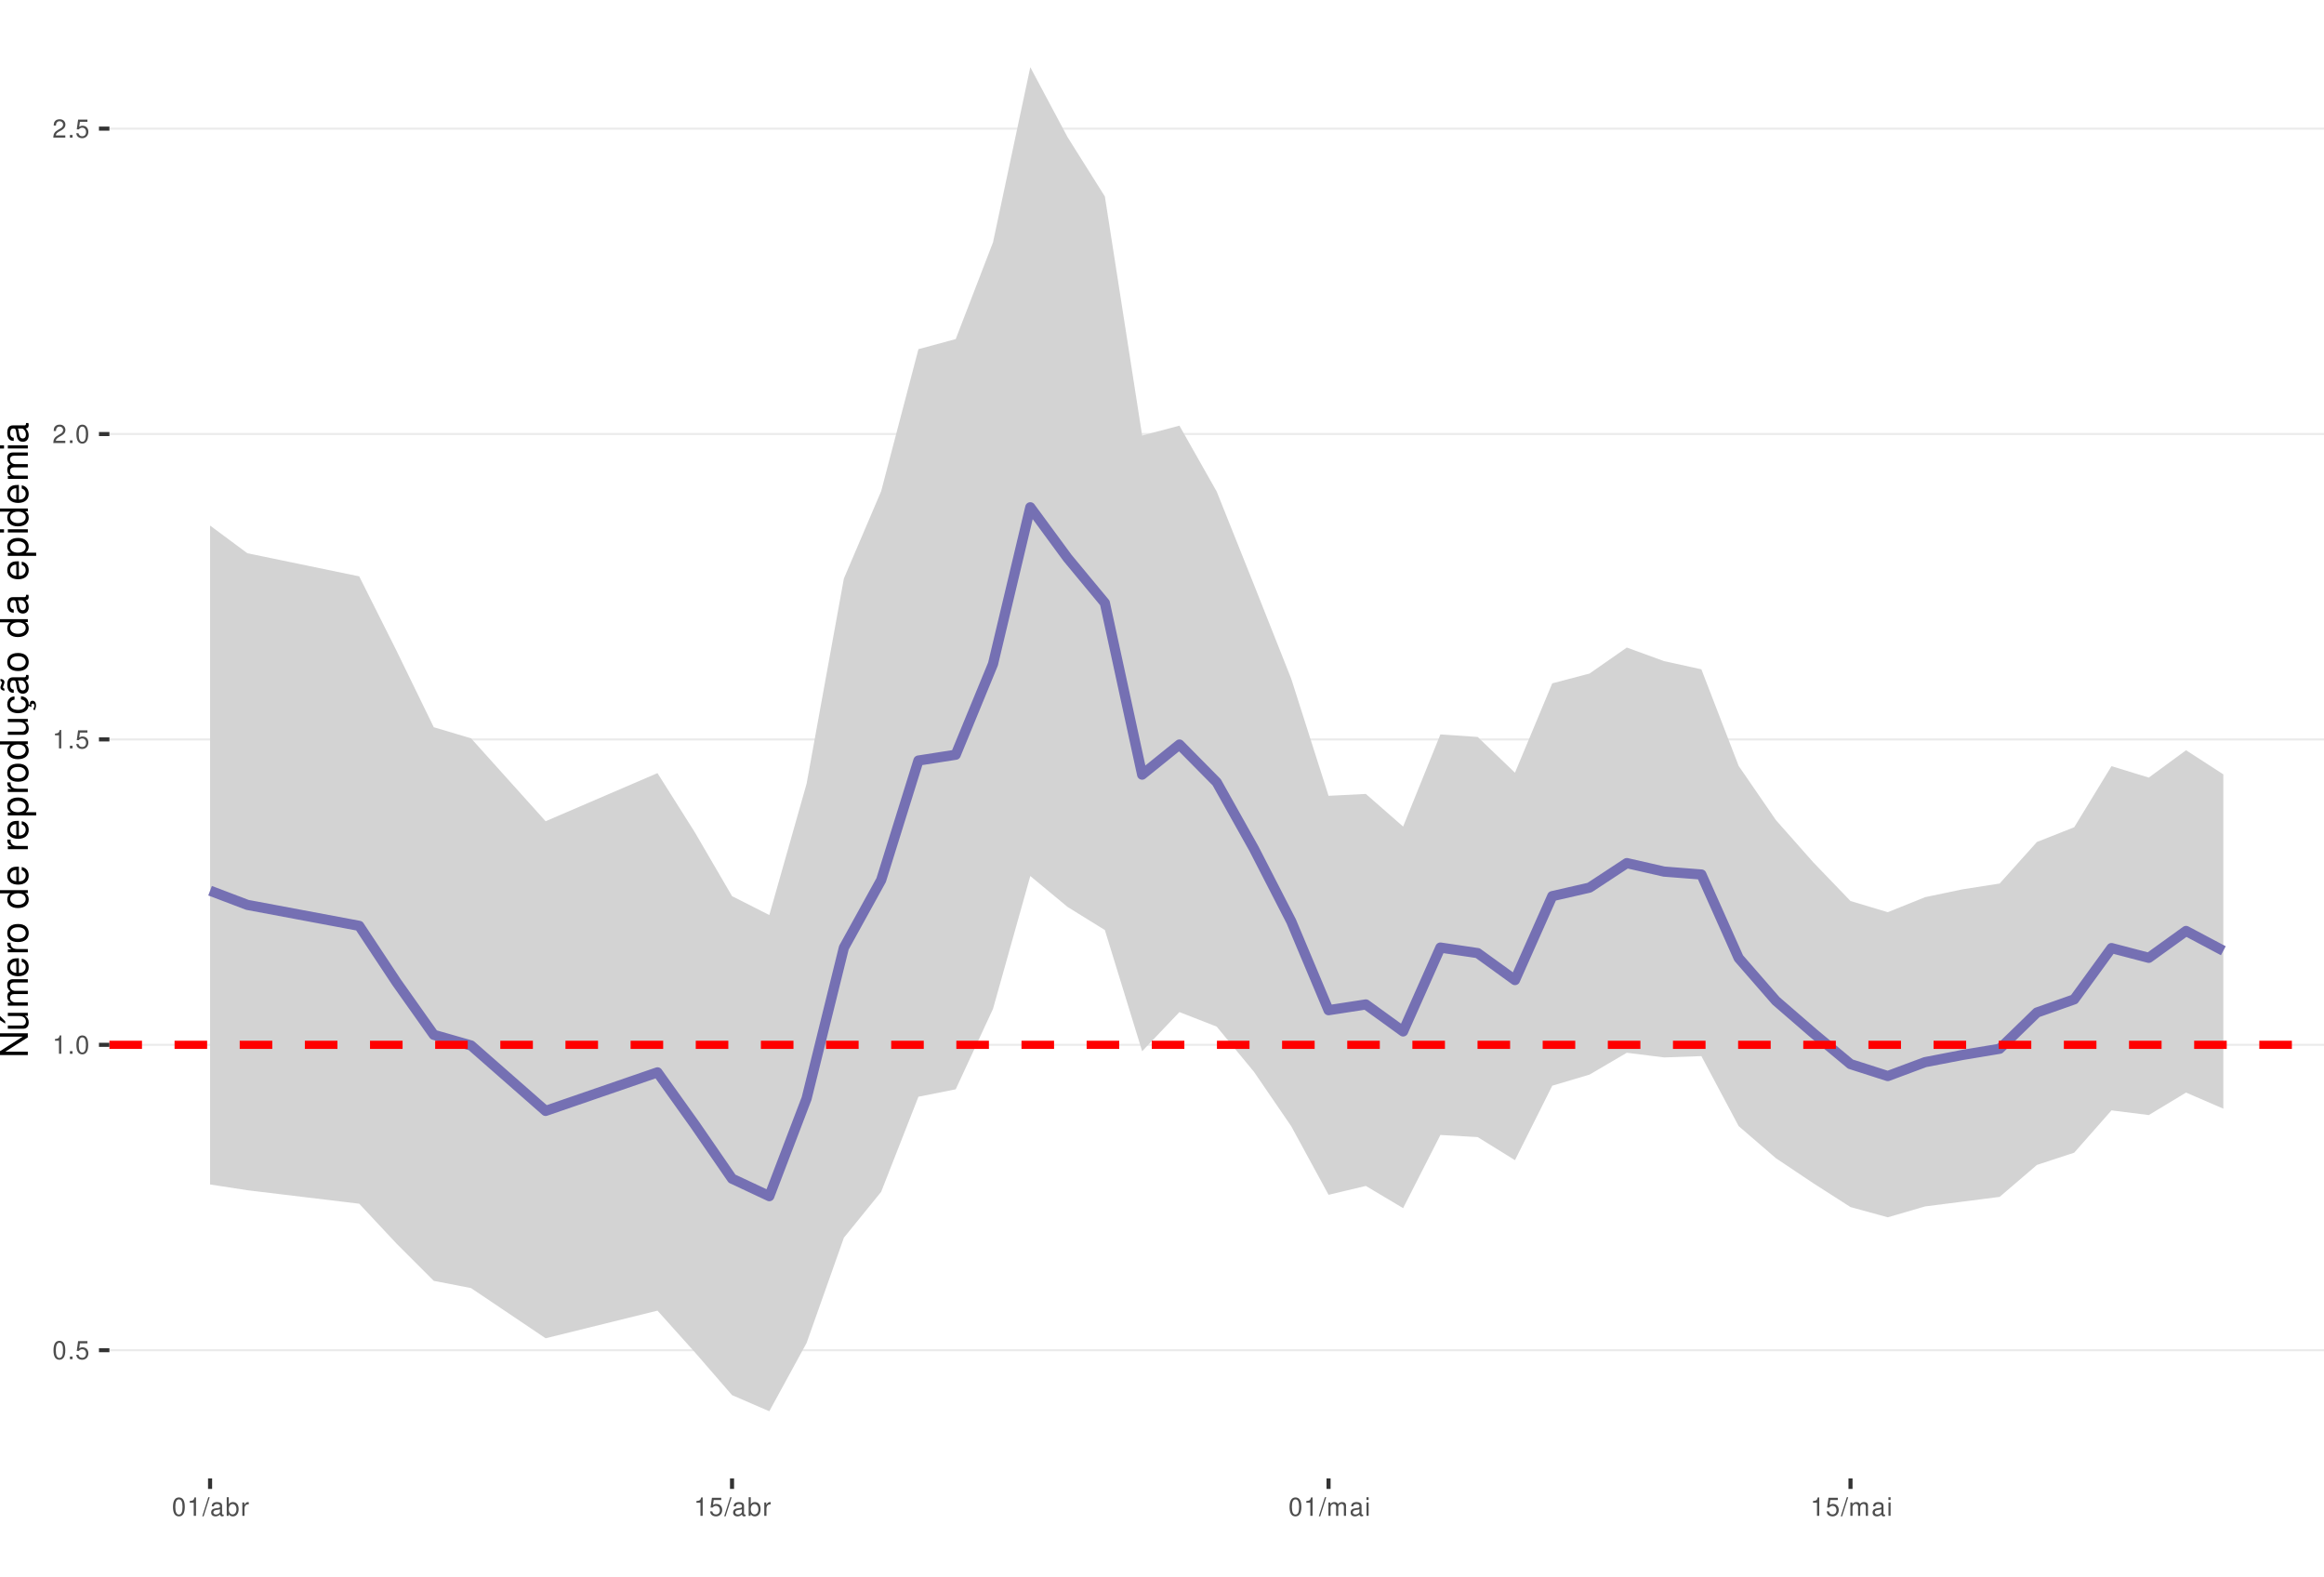
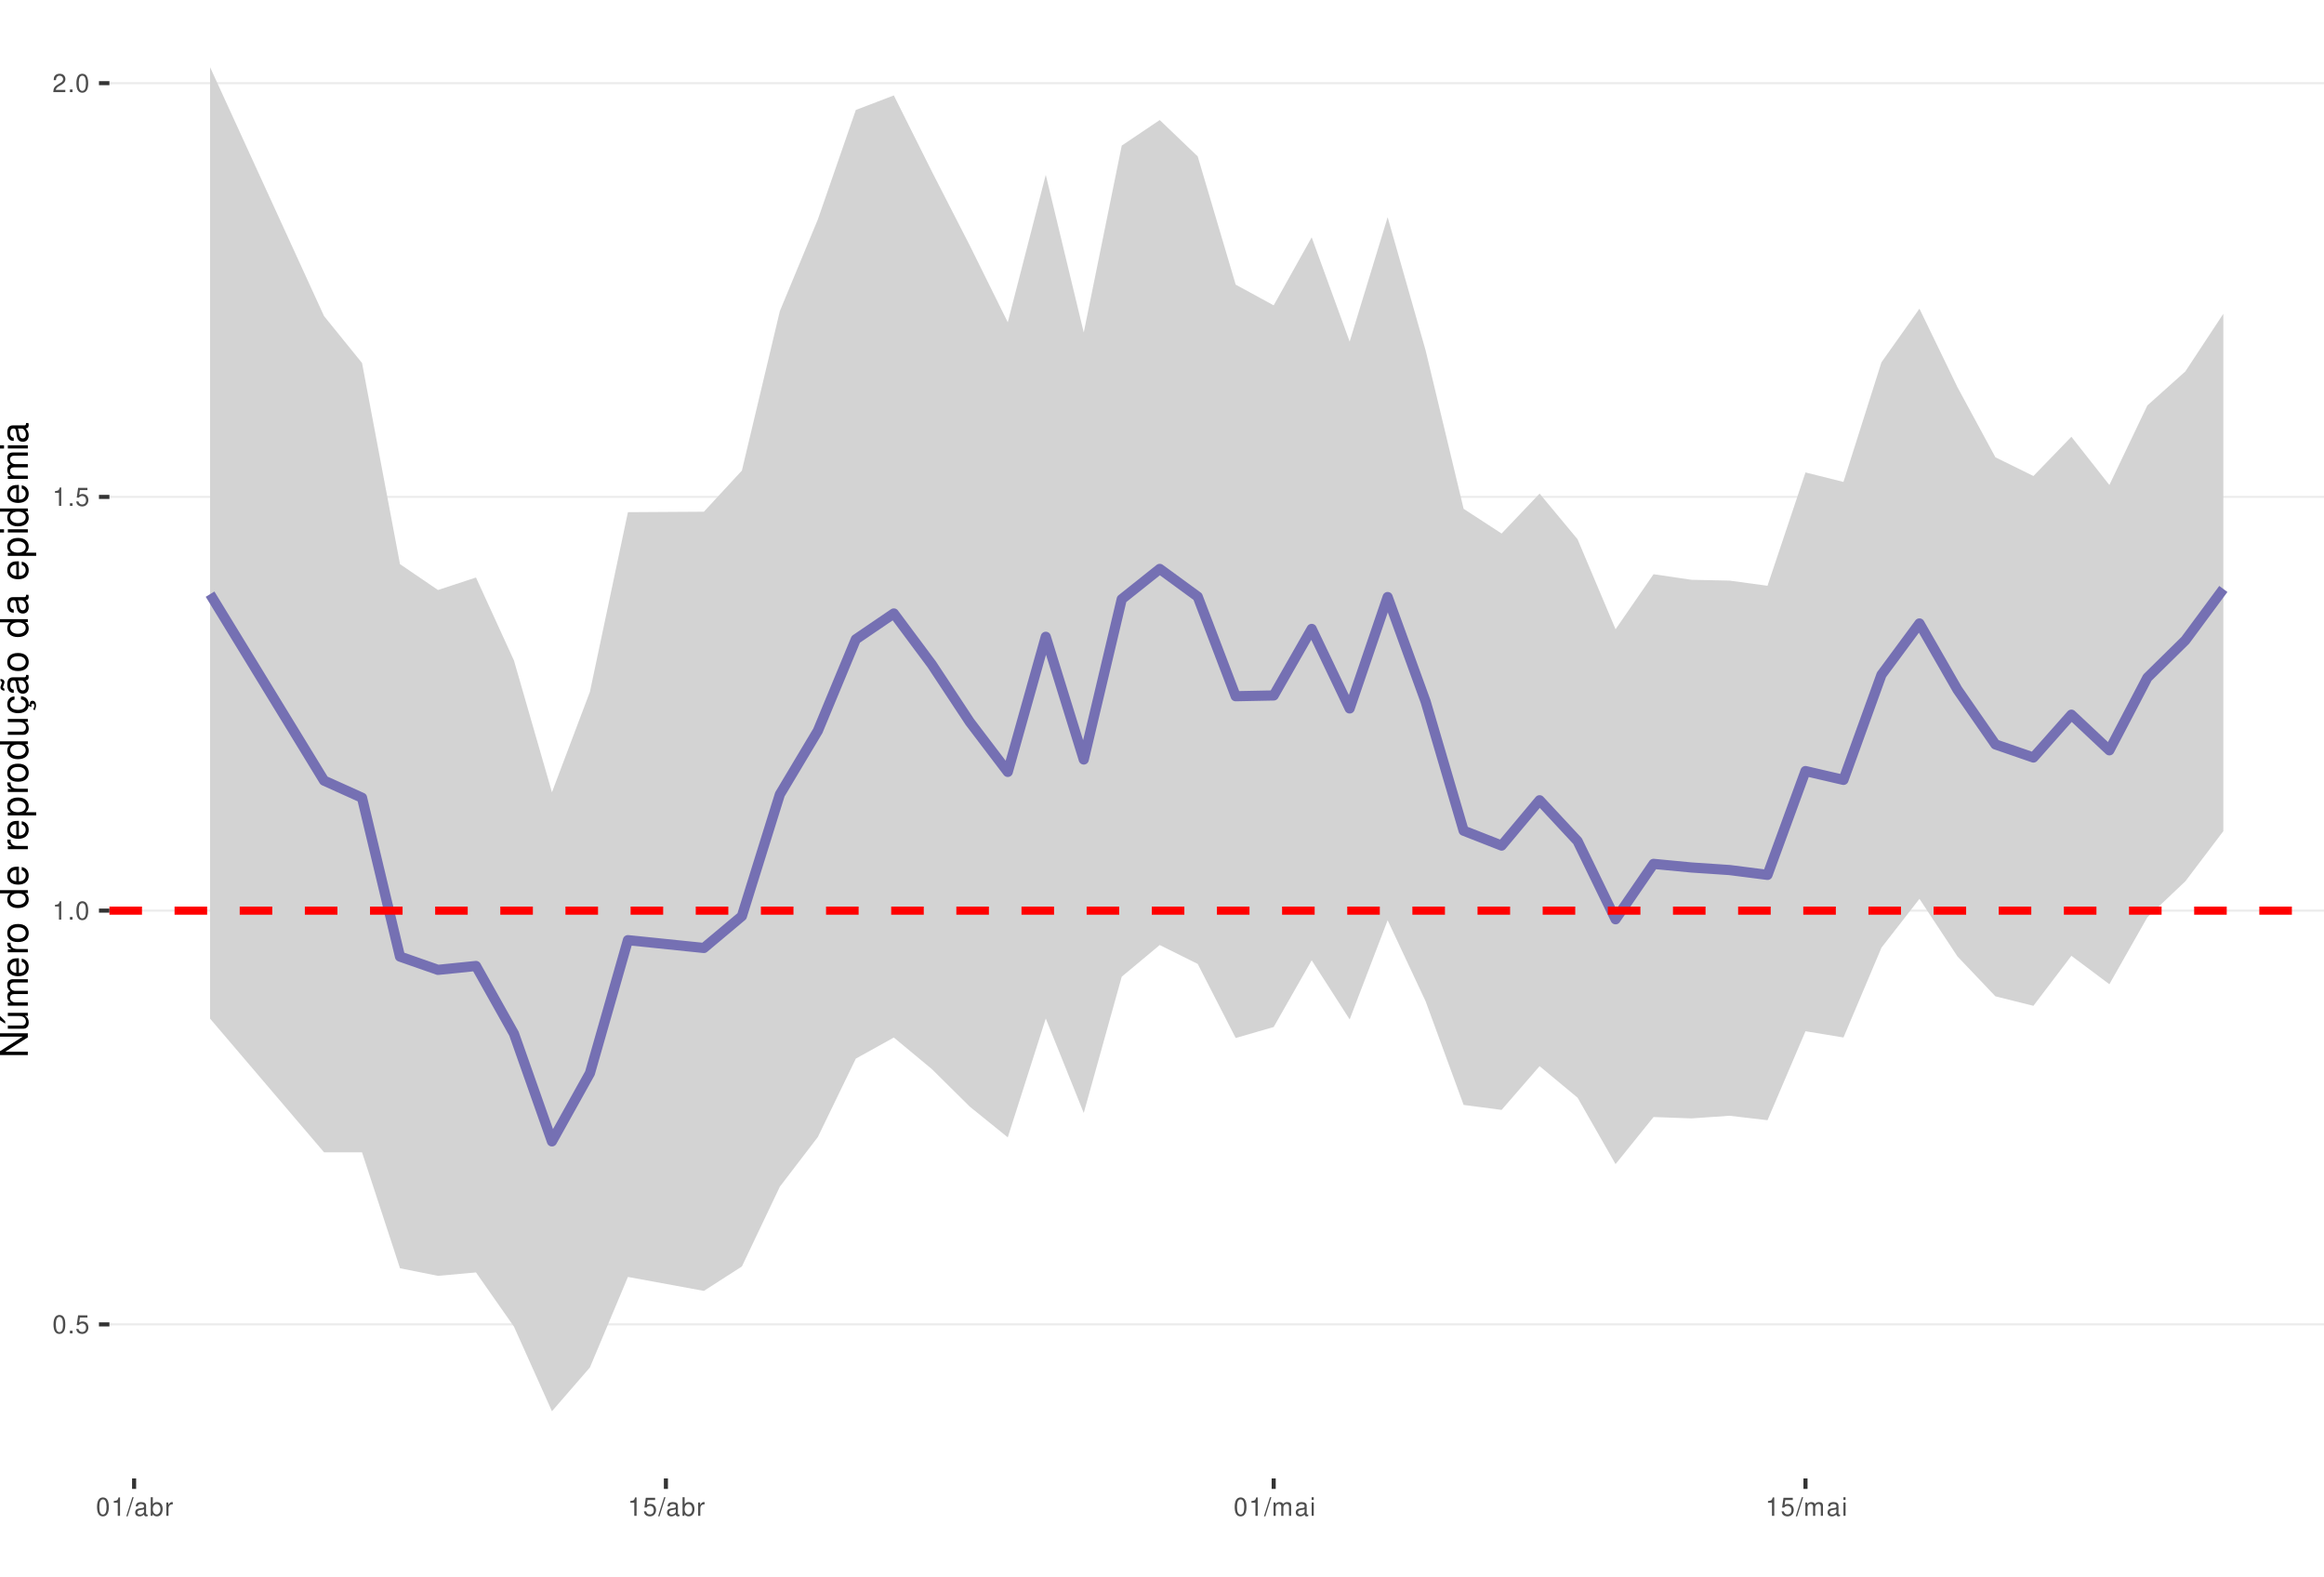
<svg xmlns="http://www.w3.org/2000/svg" xmlns:xlink="http://www.w3.org/1999/xlink" width="609pt" height="413pt" viewBox="0 0 609 413" version="1.1">
  <defs>
    <g>
      <symbol overflow="visible" id="glyph0-0">
        <path style="stroke:none;" d="" />
      </symbol>
      <symbol overflow="visible" id="glyph0-1">
        <path style="stroke:none;" d="M 1.828 -4.812 C 1.391 -4.812 0.984 -4.609 0.75 -4.281 C 0.438 -3.859 0.281 -3.219 0.281 -2.328 C 0.281 -0.703 0.812 0.156 1.828 0.156 C 2.828 0.156 3.375 -0.703 3.375 -2.297 C 3.375 -3.219 3.234 -3.844 2.922 -4.281 C 2.672 -4.625 2.281 -4.812 1.828 -4.812 Z M 1.828 -4.297 C 2.469 -4.297 2.781 -3.641 2.781 -2.344 C 2.781 -0.969 2.469 -0.328 1.812 -0.328 C 1.203 -0.328 0.891 -1 0.891 -2.328 C 0.891 -3.641 1.203 -4.297 1.828 -4.297 Z M 1.828 -4.297 " />
      </symbol>
      <symbol overflow="visible" id="glyph0-2">
        <path style="stroke:none;" d="M 1.266 -0.688 L 0.578 -0.688 L 0.578 0 L 1.266 0 Z M 1.266 -0.688 " />
      </symbol>
      <symbol overflow="visible" id="glyph0-3">
        <path style="stroke:none;" d="M 3.172 -4.719 L 0.734 -4.719 L 0.375 -2.156 L 0.922 -2.156 C 1.188 -2.469 1.422 -2.594 1.797 -2.594 C 2.422 -2.594 2.812 -2.156 2.812 -1.453 C 2.812 -0.781 2.422 -0.359 1.781 -0.359 C 1.266 -0.359 0.953 -0.625 0.812 -1.156 L 0.234 -1.156 C 0.312 -0.766 0.375 -0.578 0.516 -0.406 C 0.781 -0.047 1.266 0.156 1.797 0.156 C 2.75 0.156 3.422 -0.547 3.422 -1.531 C 3.422 -2.469 2.797 -3.109 1.891 -3.109 C 1.562 -3.109 1.297 -3.016 1.016 -2.828 L 1.203 -4.141 L 3.172 -4.141 Z M 3.172 -4.719 " />
      </symbol>
      <symbol overflow="visible" id="glyph0-4">
        <path style="stroke:none;" d="M 1.719 -3.422 L 1.719 0 L 2.312 0 L 2.312 -4.812 L 1.922 -4.812 C 1.719 -4.078 1.578 -3.969 0.672 -3.859 L 0.672 -3.422 Z M 1.719 -3.422 " />
      </symbol>
      <symbol overflow="visible" id="glyph0-5">
        <path style="stroke:none;" d="M 3.375 -0.578 L 0.891 -0.578 C 0.938 -0.984 1.156 -1.234 1.734 -1.578 L 2.406 -1.953 C 3.062 -2.328 3.406 -2.812 3.406 -3.406 C 3.406 -3.812 3.234 -4.188 2.969 -4.438 C 2.688 -4.688 2.344 -4.812 1.891 -4.812 C 1.297 -4.812 0.844 -4.594 0.578 -4.188 C 0.422 -3.938 0.344 -3.641 0.328 -3.141 L 0.922 -3.141 C 0.938 -3.469 0.984 -3.672 1.062 -3.828 C 1.219 -4.125 1.516 -4.297 1.875 -4.297 C 2.406 -4.297 2.797 -3.906 2.797 -3.391 C 2.797 -3.016 2.578 -2.672 2.156 -2.438 L 1.547 -2.078 C 0.562 -1.516 0.281 -1.062 0.219 0 L 3.375 0 Z M 3.375 -0.578 " />
      </symbol>
      <symbol overflow="visible" id="glyph0-6">
        <path style="stroke:none;" d="M 1.531 -4.859 L -0.047 0.141 L 0.312 0.141 L 1.891 -4.859 Z M 1.531 -4.859 " />
      </symbol>
      <symbol overflow="visible" id="glyph0-7">
        <path style="stroke:none;" d="M 3.562 -0.328 C 3.5 -0.312 3.469 -0.312 3.438 -0.312 C 3.25 -0.312 3.141 -0.406 3.141 -0.578 L 3.141 -2.641 C 3.141 -3.25 2.688 -3.594 1.828 -3.594 C 1.312 -3.594 0.906 -3.438 0.672 -3.188 C 0.516 -3 0.453 -2.797 0.438 -2.453 L 0.984 -2.453 C 1.031 -2.875 1.297 -3.078 1.812 -3.078 C 2.312 -3.078 2.594 -2.891 2.594 -2.562 L 2.594 -2.406 C 2.578 -2.172 2.469 -2.078 2.016 -2.031 C 1.219 -1.922 1.109 -1.891 0.891 -1.812 C 0.484 -1.641 0.281 -1.328 0.281 -0.875 C 0.281 -0.25 0.719 0.156 1.422 0.156 C 1.859 0.156 2.219 0 2.609 -0.359 C 2.656 0 2.828 0.156 3.188 0.156 C 3.297 0.156 3.375 0.141 3.562 0.094 Z M 2.594 -1.094 C 2.594 -0.906 2.531 -0.797 2.375 -0.641 C 2.141 -0.438 1.875 -0.328 1.547 -0.328 C 1.109 -0.328 0.859 -0.547 0.859 -0.891 C 0.859 -1.266 1.094 -1.438 1.703 -1.531 C 2.297 -1.609 2.406 -1.641 2.594 -1.719 Z M 2.594 -1.094 " />
      </symbol>
      <symbol overflow="visible" id="glyph0-8">
        <path style="stroke:none;" d="M 0.359 -4.859 L 0.359 0 L 0.859 0 L 0.859 -0.453 C 1.125 -0.047 1.484 0.156 1.969 0.156 C 2.875 0.156 3.484 -0.594 3.484 -1.75 C 3.484 -2.891 2.922 -3.594 1.984 -3.594 C 1.516 -3.594 1.172 -3.406 0.906 -3.016 L 0.906 -4.859 Z M 1.891 -3.062 C 2.5 -3.062 2.906 -2.531 2.906 -1.703 C 2.906 -0.906 2.484 -0.359 1.891 -0.359 C 1.297 -0.359 0.906 -0.906 0.906 -1.719 C 0.906 -2.531 1.297 -3.062 1.891 -3.062 Z M 1.891 -3.062 " />
      </symbol>
      <symbol overflow="visible" id="glyph0-9">
        <path style="stroke:none;" d="M 0.453 -3.484 L 0.453 0 L 1.016 0 L 1.016 -1.812 C 1.031 -2.656 1.375 -3.016 2.141 -3 L 2.141 -3.562 C 2.047 -3.578 1.984 -3.594 1.922 -3.594 C 1.562 -3.594 1.297 -3.375 0.969 -2.859 L 0.969 -3.484 Z M 0.453 -3.484 " />
      </symbol>
      <symbol overflow="visible" id="glyph0-10">
        <path style="stroke:none;" d="M 0.469 -3.484 L 0.469 0 L 1.031 0 L 1.031 -2.188 C 1.031 -2.703 1.391 -3.109 1.844 -3.109 C 2.25 -3.109 2.484 -2.844 2.484 -2.406 L 2.484 0 L 3.047 0 L 3.047 -2.188 C 3.047 -2.703 3.422 -3.109 3.875 -3.109 C 4.266 -3.109 4.516 -2.844 4.516 -2.406 L 4.516 0 L 5.078 0 L 5.078 -2.609 C 5.078 -3.234 4.719 -3.594 4.062 -3.594 C 3.594 -3.594 3.312 -3.453 2.984 -3.062 C 2.781 -3.422 2.5 -3.594 2.047 -3.594 C 1.578 -3.594 1.266 -3.422 0.984 -3 L 0.984 -3.484 Z M 0.469 -3.484 " />
      </symbol>
      <symbol overflow="visible" id="glyph0-11">
        <path style="stroke:none;" d="M 1 -3.484 L 0.453 -3.484 L 0.453 0 L 1 0 Z M 1 -4.859 L 0.438 -4.859 L 0.438 -4.156 L 1 -4.156 Z M 1 -4.859 " />
      </symbol>
      <symbol overflow="visible" id="glyph1-0">
        <path style="stroke:none;" d="" />
      </symbol>
      <symbol overflow="visible" id="glyph1-1">
        <path style="stroke:none;" d="M -7.297 -6.453 L -7.297 -5.578 L -1.328 -5.578 L -7.297 -1.766 L -7.297 -0.766 L 0 -0.766 L 0 -1.641 L -5.906 -1.641 L 0 -5.406 L 0 -6.453 Z M -7.297 -6.453 " />
      </symbol>
      <symbol overflow="visible" id="glyph1-2">
        <path style="stroke:none;" d="M 0 -4.812 L -5.234 -4.812 L -5.234 -3.984 L -2.266 -3.984 C -1.203 -3.984 -0.5 -3.438 -0.5 -2.562 C -0.5 -1.906 -0.906 -1.484 -1.531 -1.484 L -5.234 -1.484 L -5.234 -0.656 L -1.203 -0.656 C -0.328 -0.656 0.234 -1.297 0.234 -2.312 C 0.234 -3.094 -0.047 -3.578 -0.734 -4.062 L 0 -4.062 Z M -7.406 -2.953 L -5.922 -2 L -5.922 -2.594 L -7.406 -4.094 Z M -7.406 -2.953 " />
      </symbol>
      <symbol overflow="visible" id="glyph1-3">
        <path style="stroke:none;" d="M -5.234 -0.703 L 0 -0.703 L 0 -1.547 L -3.297 -1.547 C -4.047 -1.547 -4.656 -2.094 -4.656 -2.766 C -4.656 -3.391 -4.281 -3.734 -3.609 -3.734 L 0 -3.734 L 0 -4.578 L -3.297 -4.578 C -4.047 -4.578 -4.656 -5.125 -4.656 -5.812 C -4.656 -6.422 -4.266 -6.781 -3.609 -6.781 L 0 -6.781 L 0 -7.625 L -3.938 -7.625 C -4.875 -7.625 -5.391 -7.078 -5.391 -6.094 C -5.391 -5.406 -5.188 -4.984 -4.594 -4.484 C -5.156 -4.188 -5.391 -3.766 -5.391 -3.078 C -5.391 -2.375 -5.125 -1.906 -4.5 -1.469 L -5.234 -1.469 Z M -5.234 -0.703 " />
      </symbol>
      <symbol overflow="visible" id="glyph1-4">
        <path style="stroke:none;" d="M -2.344 -5.125 C -3.141 -5.125 -3.625 -5.062 -4.016 -4.922 C -4.875 -4.578 -5.391 -3.781 -5.391 -2.797 C -5.391 -1.344 -4.281 -0.406 -2.547 -0.406 C -0.812 -0.406 0.234 -1.297 0.234 -2.781 C 0.234 -3.984 -0.453 -4.812 -1.594 -5.016 L -1.594 -4.188 C -0.906 -3.953 -0.547 -3.484 -0.547 -2.812 C -0.547 -2.281 -0.781 -1.828 -1.219 -1.547 C -1.516 -1.344 -1.812 -1.281 -2.344 -1.266 Z M -3.016 -1.297 C -3.984 -1.359 -4.625 -1.953 -4.625 -2.797 C -4.625 -3.641 -3.953 -4.234 -3.016 -4.234 Z M -3.016 -1.297 " />
      </symbol>
      <symbol overflow="visible" id="glyph1-5">
        <path style="stroke:none;" d="M -5.234 -0.688 L 0 -0.688 L 0 -1.531 L -2.719 -1.531 C -3.984 -1.547 -4.547 -2.062 -4.516 -3.203 L -5.359 -3.203 C -5.375 -3.062 -5.391 -2.984 -5.391 -2.891 C -5.391 -2.344 -5.062 -1.938 -4.297 -1.453 L -5.234 -1.453 Z M -5.234 -0.688 " />
      </symbol>
      <symbol overflow="visible" id="glyph1-6">
        <path style="stroke:none;" d="M -5.391 -2.719 C -5.391 -1.234 -4.344 -0.359 -2.578 -0.359 C -0.812 -0.359 0.234 -1.234 0.234 -2.734 C 0.234 -4.203 -0.812 -5.094 -2.547 -5.094 C -4.359 -5.094 -5.391 -4.234 -5.391 -2.719 Z M -4.625 -2.734 C -4.625 -3.672 -3.844 -4.234 -2.547 -4.234 C -1.312 -4.234 -0.547 -3.656 -0.547 -2.734 C -0.547 -1.797 -1.312 -1.234 -2.578 -1.234 C -3.844 -1.234 -4.625 -1.797 -4.625 -2.734 Z M -4.625 -2.734 " />
      </symbol>
      <symbol overflow="visible" id="glyph1-7">
        <path style="stroke:none;" d="" />
      </symbol>
      <symbol overflow="visible" id="glyph1-8">
        <path style="stroke:none;" d="M -7.297 -4.953 L -7.297 -4.125 L -4.578 -4.125 C -5.109 -3.766 -5.391 -3.203 -5.391 -2.516 C -5.391 -1.156 -4.297 -0.266 -2.625 -0.266 C -0.859 -0.266 0.234 -1.125 0.234 -2.547 C 0.234 -3.266 -0.047 -3.766 -0.688 -4.203 L 0 -4.203 L 0 -4.953 Z M -4.609 -2.656 C -4.609 -3.547 -3.812 -4.125 -2.562 -4.125 C -1.344 -4.125 -0.547 -3.547 -0.547 -2.656 C -0.547 -1.734 -1.359 -1.125 -2.578 -1.125 C -3.797 -1.125 -4.609 -1.734 -4.609 -2.656 Z M -4.609 -2.656 " />
      </symbol>
      <symbol overflow="visible" id="glyph1-9">
        <path style="stroke:none;" d="M 2.188 -0.547 L 2.188 -1.375 L -0.547 -1.375 C -0.016 -1.812 0.234 -2.312 0.234 -2.984 C 0.234 -4.344 -0.859 -5.234 -2.531 -5.234 C -4.297 -5.234 -5.391 -4.375 -5.391 -2.984 C -5.391 -2.266 -5.062 -1.703 -4.453 -1.312 L -5.234 -1.312 L -5.234 -0.547 Z M -4.609 -2.844 C -4.609 -3.766 -3.797 -4.359 -2.547 -4.359 C -1.359 -4.359 -0.547 -3.75 -0.547 -2.844 C -0.547 -1.953 -1.344 -1.375 -2.578 -1.375 C -3.812 -1.375 -4.609 -1.953 -4.609 -2.844 Z M -4.609 -2.844 " />
      </symbol>
      <symbol overflow="visible" id="glyph1-10">
        <path style="stroke:none;" d="M 0 -4.812 L -5.234 -4.812 L -5.234 -3.984 L -2.266 -3.984 C -1.203 -3.984 -0.5 -3.438 -0.5 -2.562 C -0.5 -1.906 -0.906 -1.484 -1.531 -1.484 L -5.234 -1.484 L -5.234 -0.656 L -1.203 -0.656 C -0.328 -0.656 0.234 -1.297 0.234 -2.312 C 0.234 -3.094 -0.047 -3.578 -0.734 -4.062 L 0 -4.062 Z M 0 -4.812 " />
      </symbol>
      <symbol overflow="visible" id="glyph1-11">
        <path style="stroke:none;" d="M 0.234 -2.641 C 0.234 -3.875 -0.547 -4.703 -1.797 -4.766 L -1.797 -3.938 C -0.953 -3.797 -0.531 -3.359 -0.531 -2.656 C -0.531 -1.734 -1.281 -1.188 -2.516 -1.188 C -3.844 -1.188 -4.625 -1.719 -4.625 -2.625 C -4.625 -3.328 -4.203 -3.766 -3.484 -3.875 L -3.484 -4.703 C -3.984 -4.672 -4.312 -4.562 -4.609 -4.359 C -5.094 -4 -5.391 -3.375 -5.391 -2.641 C -5.391 -1.219 -4.266 -0.312 -2.531 -0.312 C -1.469 -0.312 -0.625 -0.672 -0.156 -1.312 C 0.047 -1.594 0.125 -1.812 0.203 -2.25 L 0.922 -1.938 L 0.984 -2.062 C 0.938 -2.188 0.906 -2.25 0.906 -2.375 C 0.906 -2.656 1.047 -2.828 1.281 -2.828 C 1.547 -2.828 1.734 -2.594 1.734 -2.297 C 1.734 -2.031 1.672 -1.844 1.438 -1.406 L 1.406 -1.312 L 1.812 -1.094 C 2.078 -1.75 2.141 -1.953 2.141 -2.344 C 2.141 -3.109 1.781 -3.578 1.203 -3.578 C 0.781 -3.578 0.547 -3.297 0.547 -2.797 C 0.547 -2.703 0.547 -2.641 0.562 -2.516 Z M 0.234 -2.641 " />
      </symbol>
      <symbol overflow="visible" id="glyph1-12">
        <path style="stroke:none;" d="M -0.484 -5.344 C -0.469 -5.266 -0.469 -5.219 -0.469 -5.172 C -0.469 -4.875 -0.625 -4.719 -0.875 -4.719 L -3.953 -4.719 C -4.891 -4.719 -5.391 -4.047 -5.391 -2.75 C -5.391 -1.984 -5.172 -1.375 -4.781 -1.016 C -4.516 -0.766 -4.203 -0.672 -3.688 -0.656 L -3.688 -1.484 C -4.328 -1.562 -4.625 -1.938 -4.625 -2.719 C -4.625 -3.484 -4.344 -3.891 -3.844 -3.891 L -3.625 -3.891 C -3.266 -3.875 -3.125 -3.703 -3.047 -3.016 C -2.891 -1.844 -2.844 -1.656 -2.719 -1.344 C -2.453 -0.734 -2 -0.422 -1.312 -0.422 C -0.375 -0.422 0.234 -1.078 0.234 -2.141 C 0.234 -2.797 0 -3.328 -0.547 -3.922 C 0 -3.984 0.234 -4.234 0.234 -4.781 C 0.234 -4.953 0.203 -5.062 0.141 -5.344 Z M -1.656 -3.891 C -1.375 -3.891 -1.203 -3.812 -0.969 -3.562 C -0.656 -3.219 -0.5 -2.812 -0.5 -2.312 C -0.5 -1.672 -0.812 -1.297 -1.344 -1.297 C -1.891 -1.297 -2.172 -1.656 -2.297 -2.547 C -2.422 -3.438 -2.453 -3.609 -2.594 -3.891 Z M -7.172 -3.75 C -6.922 -3.672 -6.812 -3.547 -6.812 -3.375 C -6.812 -3.25 -6.875 -2.984 -6.984 -2.734 C -7.156 -2.312 -7.172 -2.25 -7.172 -2.047 C -7.172 -1.594 -6.797 -1.297 -6.141 -1.188 L -6.141 -1.766 C -6.375 -1.812 -6.5 -1.938 -6.5 -2.094 C -6.5 -2.203 -6.469 -2.344 -6.375 -2.578 C -6.156 -3.156 -6.125 -3.234 -6.125 -3.438 C -6.125 -3.922 -6.484 -4.219 -7.172 -4.312 Z M -7.172 -3.75 " />
      </symbol>
      <symbol overflow="visible" id="glyph1-13">
        <path style="stroke:none;" d="M -0.484 -5.344 C -0.469 -5.266 -0.469 -5.219 -0.469 -5.172 C -0.469 -4.875 -0.625 -4.719 -0.875 -4.719 L -3.953 -4.719 C -4.891 -4.719 -5.391 -4.047 -5.391 -2.75 C -5.391 -1.984 -5.172 -1.375 -4.781 -1.016 C -4.516 -0.766 -4.203 -0.672 -3.688 -0.656 L -3.688 -1.484 C -4.328 -1.562 -4.625 -1.938 -4.625 -2.719 C -4.625 -3.484 -4.344 -3.891 -3.844 -3.891 L -3.625 -3.891 C -3.266 -3.875 -3.125 -3.703 -3.047 -3.016 C -2.891 -1.844 -2.844 -1.656 -2.719 -1.344 C -2.453 -0.734 -2 -0.422 -1.312 -0.422 C -0.375 -0.422 0.234 -1.078 0.234 -2.141 C 0.234 -2.797 0 -3.328 -0.547 -3.922 C 0 -3.984 0.234 -4.234 0.234 -4.781 C 0.234 -4.953 0.203 -5.062 0.141 -5.344 Z M -1.656 -3.891 C -1.375 -3.891 -1.203 -3.812 -0.969 -3.562 C -0.656 -3.219 -0.5 -2.812 -0.5 -2.312 C -0.5 -1.672 -0.812 -1.297 -1.344 -1.297 C -1.891 -1.297 -2.172 -1.656 -2.297 -2.547 C -2.422 -3.438 -2.453 -3.609 -2.594 -3.891 Z M -1.656 -3.891 " />
      </symbol>
      <symbol overflow="visible" id="glyph1-14">
        <path style="stroke:none;" d="M -5.234 -1.5 L -5.234 -0.672 L 0 -0.672 L 0 -1.5 Z M -7.297 -1.5 L -7.297 -0.656 L -6.234 -0.656 L -6.234 -1.5 Z M -7.297 -1.5 " />
      </symbol>
    </g>
    <clipPath id="clip1">
      <path d="M 28.672 0 L 609 0 L 609 387.328 L 28.672 387.328 Z M 28.672 0 " />
    </clipPath>
    <clipPath id="clip2">
-       <path d="M 28.672 353 L 609 353 L 609 354 L 28.672 354 Z M 28.672 353 " />
+       <path d="M 28.672 346 L 609 346 L 609 348 L 28.672 348 Z M 28.672 346 " />
    </clipPath>
    <clipPath id="clip3">
-       <path d="M 28.672 273 L 609 273 L 609 274 L 28.672 274 Z M 28.672 273 " />
+       <path d="M 28.672 238 L 609 238 L 609 239 L 28.672 239 Z M 28.672 238 " />
    </clipPath>
    <clipPath id="clip4">
-       <path d="M 28.672 193 L 609 193 L 609 194 L 28.672 194 Z M 28.672 193 " />
+       <path d="M 28.672 129 L 609 129 L 609 131 L 28.672 131 Z M 28.672 129 " />
    </clipPath>
    <clipPath id="clip5">
-       <path d="M 28.672 113 L 609 113 L 609 114 L 28.672 114 Z M 28.672 113 " />
+       <path d="M 28.672 21 L 609 21 L 609 23 L 28.672 23 Z M 28.672 21 " />
    </clipPath>
    <clipPath id="clip6">
-       <path d="M 28.672 33 L 609 33 L 609 34 L 28.672 34 Z M 28.672 33 " />
-     </clipPath>
-     <clipPath id="clip7">
-       <path d="M 28.672 272 L 609 272 L 609 275 L 28.672 275 Z M 28.672 272 " />
+       <path d="M 28.672 237 L 609 237 L 609 240 L 28.672 240 Z M 28.672 237 " />
    </clipPath>
  </defs>
  <g id="surface11">
    <rect x="0" y="0" width="609" height="413" style="fill:rgb(100%,100%,100%);fill-opacity:1;stroke:none;" />
    <rect x="0" y="0" width="609" height="413" style="fill:rgb(100%,100%,100%);fill-opacity:1;stroke:none;" />
    <path style="fill:none;stroke-width:1.067;stroke-linecap:round;stroke-linejoin:round;stroke:rgb(100%,100%,100%);stroke-opacity:1;stroke-miterlimit:10;" d="M 0 413 L 609 413 L 609 0 L 0 0 Z M 0 413 " />
    <g clip-path="url(#clip1)" clip-rule="nonzero">
      <path style=" stroke:none;fill-rule:nonzero;fill:rgb(100%,100%,100%);fill-opacity:1;" d="M 28.672 387.328 L 609 387.328 L 609 0 L 28.672 0 Z M 28.672 387.328 " />
    </g>
    <g clip-path="url(#clip2)" clip-rule="nonzero">
-       <path style="fill:none;stroke-width:0.533;stroke-linecap:butt;stroke-linejoin:round;stroke:rgb(92.157%,92.157%,92.157%);stroke-opacity:1;stroke-miterlimit:10;" d="M 28.672 353.73 L 609 353.73 " />
+       <path style="fill:none;stroke-width:0.533;stroke-linecap:butt;stroke-linejoin:round;stroke:rgb(92.157%,92.157%,92.157%);stroke-opacity:1;stroke-miterlimit:10;" d="M 28.672 346.965 L 609 346.965 " />
    </g>
    <g clip-path="url(#clip3)" clip-rule="nonzero">
-       <path style="fill:none;stroke-width:0.533;stroke-linecap:butt;stroke-linejoin:round;stroke:rgb(92.157%,92.157%,92.157%);stroke-opacity:1;stroke-miterlimit:10;" d="M 28.672 273.723 L 609 273.723 " />
+       <path style="fill:none;stroke-width:0.533;stroke-linecap:butt;stroke-linejoin:round;stroke:rgb(92.157%,92.157%,92.157%);stroke-opacity:1;stroke-miterlimit:10;" d="M 28.672 238.57 L 609 238.57 " />
    </g>
    <g clip-path="url(#clip4)" clip-rule="nonzero">
-       <path style="fill:none;stroke-width:0.533;stroke-linecap:butt;stroke-linejoin:round;stroke:rgb(92.157%,92.157%,92.157%);stroke-opacity:1;stroke-miterlimit:10;" d="M 28.672 193.715 L 609 193.715 " />
+       <path style="fill:none;stroke-width:0.533;stroke-linecap:butt;stroke-linejoin:round;stroke:rgb(92.157%,92.157%,92.157%);stroke-opacity:1;stroke-miterlimit:10;" d="M 28.672 130.18 L 609 130.18 " />
    </g>
    <g clip-path="url(#clip5)" clip-rule="nonzero">
-       <path style="fill:none;stroke-width:0.533;stroke-linecap:butt;stroke-linejoin:round;stroke:rgb(92.157%,92.157%,92.157%);stroke-opacity:1;stroke-miterlimit:10;" d="M 28.672 113.711 L 609 113.711 " />
-     </g>
+       <path style="fill:none;stroke-width:0.533;stroke-linecap:butt;stroke-linejoin:round;stroke:rgb(92.157%,92.157%,92.157%);stroke-opacity:1;stroke-miterlimit:10;" d="M 28.672 21.785 L 609 21.785 " />
+     </g>
+     <path style=" stroke:none;fill-rule:nonzero;fill:rgb(82.745%,82.745%,82.745%);fill-opacity:1;" d="M 55.051 17.605 L 84.914 82.805 L 94.867 95.094 L 104.82 147.797 L 114.773 154.57 L 124.73 151.297 L 134.684 173.043 L 144.637 207.566 L 154.59 181.23 L 164.547 134.184 L 184.453 134.059 L 194.41 123.281 L 204.363 81.484 L 214.316 57.488 L 224.27 28.805 L 234.227 25 L 244.18 44.91 L 254.133 64.328 L 264.086 84.434 L 274.043 45.797 L 283.996 87.109 L 293.949 38.145 L 303.906 31.449 L 313.859 40.973 L 323.812 74.57 L 333.766 79.996 L 343.723 62.18 L 353.676 89.492 L 363.629 56.906 L 373.582 91.805 L 383.539 133.301 L 393.492 139.773 L 403.445 129.312 L 413.398 141.273 L 423.355 164.855 L 433.309 150.434 L 443.262 151.898 L 453.219 152.109 L 463.172 153.465 L 473.125 123.77 L 483.078 126.258 L 493.035 94.91 L 502.988 80.871 L 512.941 101.422 L 522.895 119.805 L 532.852 124.703 L 542.805 114.426 L 552.758 127.059 L 562.715 106.215 L 572.668 97.305 L 582.621 82.195 L 582.621 217.75 L 572.668 230.883 L 562.715 240.305 L 552.758 257.852 L 542.805 250.406 L 532.852 263.504 L 522.895 261.02 L 512.941 250.559 L 502.988 235.484 L 493.035 248.27 L 483.078 271.805 L 473.125 270.164 L 463.172 293.473 L 453.219 292.309 L 443.262 293 L 433.309 292.641 L 423.355 304.98 L 413.398 287.574 L 403.445 279.312 L 393.492 290.777 L 383.539 289.469 L 373.582 262.328 L 363.629 241.09 L 353.676 267.074 L 343.723 251.578 L 333.766 269.059 L 323.812 271.941 L 313.859 252.531 L 303.906 247.582 L 293.949 255.875 L 283.996 291.582 L 274.043 266.828 L 264.086 297.969 L 254.133 289.926 L 244.18 280.074 L 234.227 271.812 L 224.27 277.34 L 214.316 297.879 L 204.363 310.879 L 194.41 331.793 L 184.453 338.191 L 164.547 334.535 L 154.59 358.242 L 144.637 369.723 L 134.684 347.559 L 124.73 333.355 L 114.773 334.246 L 104.82 332.262 L 94.867 301.883 L 84.914 301.879 L 55.051 266.867 Z M 55.051 17.605 " />
+     <path style="fill:none;stroke-width:2.667;stroke-linecap:butt;stroke-linejoin:round;stroke:rgb(45.882%,43.922%,70.196%);stroke-opacity:1;stroke-miterlimit:10;" d="M 55.051 155.66 L 84.914 204.5 L 94.867 208.992 L 104.82 250.609 L 114.773 254.086 L 124.73 253.07 L 134.684 270.812 L 144.637 299.023 L 154.59 281.145 L 164.547 246.305 L 184.453 248.352 L 194.41 240.012 L 204.363 208.117 L 214.316 191.461 L 224.27 167.488 L 234.227 160.715 L 244.18 174.078 L 254.133 189.137 L 264.086 202.227 L 274.043 166.828 L 283.996 198.973 L 293.949 156.977 L 303.906 149.043 L 313.859 156.312 L 323.812 182.398 L 333.766 182.199 L 343.723 164.766 L 353.676 185.602 L 363.629 156.414 L 373.582 183.797 L 383.539 217.621 L 393.492 221.527 L 403.445 209.652 L 413.398 220.348 L 423.355 240.832 L 433.309 226.32 L 443.262 227.27 L 453.219 227.934 L 463.172 229.203 L 473.125 202.004 L 483.078 204.316 L 493.035 176.781 L 502.988 163.332 L 512.941 180.664 L 522.895 195.023 L 532.852 198.453 L 542.805 187.234 L 552.758 196.566 L 562.715 177.535 L 572.668 167.742 L 582.621 154.297 " />
    <g clip-path="url(#clip6)" clip-rule="nonzero">
-       <path style="fill:none;stroke-width:0.533;stroke-linecap:butt;stroke-linejoin:round;stroke:rgb(92.157%,92.157%,92.157%);stroke-opacity:1;stroke-miterlimit:10;" d="M 28.672 33.703 L 609 33.703 " />
-     </g>
-     <path style=" stroke:none;fill-rule:nonzero;fill:rgb(82.745%,82.745%,82.745%);fill-opacity:1;" d="M 55.051 137.688 L 64.82 144.941 L 94.129 150.996 L 103.898 170.465 L 113.668 190.52 L 123.438 193.426 L 142.977 215.148 L 172.289 202.543 L 182.059 218.012 L 191.828 234.77 L 201.598 239.723 L 211.367 205.32 L 221.137 151.566 L 230.906 128.68 L 240.676 91.477 L 250.445 88.832 L 260.215 63.492 L 269.988 17.605 L 279.758 35.938 L 289.527 51.465 L 299.297 114.098 L 309.066 111.516 L 318.836 128.777 L 328.605 153.203 L 338.375 177.848 L 348.145 208.488 L 357.914 207.996 L 367.684 216.543 L 377.453 192.402 L 387.223 193.07 L 396.996 202.441 L 406.766 179.023 L 416.535 176.457 L 426.305 169.645 L 436.074 173.203 L 445.844 175.348 L 455.613 200.656 L 465.383 214.859 L 475.152 225.898 L 484.922 236.051 L 494.691 238.977 L 504.461 235.043 L 514.234 232.996 L 524.004 231.465 L 533.773 220.582 L 543.543 216.723 L 553.312 200.719 L 563.082 203.711 L 572.852 196.551 L 582.621 202.867 L 582.621 290.453 L 572.852 286.234 L 563.082 292.129 L 553.312 290.898 L 543.543 301.98 L 533.773 305.191 L 524.004 313.559 L 514.234 314.816 L 504.461 316.062 L 494.691 318.91 L 484.922 316.23 L 475.152 309.973 L 465.383 303.441 L 455.613 295.023 L 445.844 276.684 L 436.074 277.027 L 426.305 275.805 L 416.535 281.527 L 406.766 284.434 L 396.996 303.945 L 387.223 297.898 L 377.453 297.34 L 367.684 316.508 L 357.914 310.695 L 348.145 313.02 L 338.375 295.07 L 328.605 280.805 L 318.836 268.961 L 309.066 265.148 L 299.297 275.406 L 289.527 243.656 L 279.758 237.605 L 269.988 229.504 L 260.215 264.301 L 250.445 285.375 L 240.676 287.32 L 230.906 312.238 L 221.137 324.262 L 211.367 351.828 L 201.598 369.723 L 191.828 365.5 L 182.059 354.242 L 172.289 343.363 L 142.977 350.605 L 123.438 337.457 L 113.668 335.559 L 103.898 325.789 L 94.129 315.352 L 64.82 311.82 L 55.051 310.309 Z M 55.051 137.688 " />
-     <path style="fill:none;stroke-width:2.667;stroke-linecap:butt;stroke-linejoin:round;stroke:rgb(45.882%,43.922%,70.196%);stroke-opacity:1;stroke-miterlimit:10;" d="M 55.051 233.348 L 64.82 237.062 L 94.129 242.555 L 103.898 257.305 L 113.668 271.098 L 123.438 273.891 L 142.977 291.035 L 172.289 280.938 L 182.059 294.609 L 191.828 308.789 L 201.598 313.371 L 211.367 287.773 L 221.137 248.281 L 230.906 230.57 L 240.676 199.25 L 250.445 197.723 L 260.215 173.961 L 269.988 132.898 L 279.758 146.188 L 289.527 157.965 L 299.297 202.938 L 309.066 195.051 L 318.836 204.945 L 328.605 222.375 L 338.375 241.395 L 348.145 264.652 L 357.914 263.148 L 367.684 270.215 L 377.453 248.246 L 387.223 249.695 L 396.996 256.762 L 406.766 234.773 L 416.535 232.539 L 426.305 226.117 L 436.074 228.344 L 445.844 229.105 L 455.613 250.988 L 465.383 262.199 L 475.152 270.648 L 484.922 278.777 L 494.691 281.906 L 504.461 278.266 L 514.234 276.383 L 524.004 274.758 L 533.773 265.266 L 543.543 261.812 L 553.312 248.379 L 563.082 250.934 L 572.852 243.895 L 582.621 249.078 " />
-     <g clip-path="url(#clip7)" clip-rule="nonzero">
-       <path style="fill:none;stroke-width:2.134;stroke-linecap:butt;stroke-linejoin:round;stroke:rgb(100%,0%,0%);stroke-opacity:1;stroke-dasharray:8.536,8.536;stroke-miterlimit:10;" d="M 28.672 273.723 L 609 273.723 " />
-     </g>
-     <g style="fill:rgb(30.196%,30.196%,30.196%);fill-opacity:1;">
-       <use xlink:href="#glyph0-1" x="13.738" y="356.078" />
-       <use xlink:href="#glyph0-2" x="17.738" y="356.078" />
-       <use xlink:href="#glyph0-3" x="19.738" y="356.078" />
-     </g>
-     <g style="fill:rgb(30.196%,30.196%,30.196%);fill-opacity:1;">
-       <use xlink:href="#glyph0-4" x="13.738" y="276.07" />
-       <use xlink:href="#glyph0-2" x="17.738" y="276.07" />
-       <use xlink:href="#glyph0-1" x="19.738" y="276.07" />
-     </g>
-     <g style="fill:rgb(30.196%,30.196%,30.196%);fill-opacity:1;">
-       <use xlink:href="#glyph0-4" x="13.738" y="196.062" />
-       <use xlink:href="#glyph0-2" x="17.738" y="196.062" />
-       <use xlink:href="#glyph0-3" x="19.738" y="196.062" />
-     </g>
-     <g style="fill:rgb(30.196%,30.196%,30.196%);fill-opacity:1;">
-       <use xlink:href="#glyph0-5" x="13.738" y="116.059" />
-       <use xlink:href="#glyph0-2" x="17.738" y="116.059" />
-       <use xlink:href="#glyph0-1" x="19.738" y="116.059" />
-     </g>
-     <g style="fill:rgb(30.196%,30.196%,30.196%);fill-opacity:1;">
-       <use xlink:href="#glyph0-5" x="13.738" y="36.051" />
-       <use xlink:href="#glyph0-2" x="17.738" y="36.051" />
-       <use xlink:href="#glyph0-3" x="19.738" y="36.051" />
-     </g>
-     <path style="fill:none;stroke-width:1.067;stroke-linecap:butt;stroke-linejoin:round;stroke:rgb(20%,20%,20%);stroke-opacity:1;stroke-miterlimit:10;" d="M 25.93 353.73 L 28.672 353.73 " />
-     <path style="fill:none;stroke-width:1.067;stroke-linecap:butt;stroke-linejoin:round;stroke:rgb(20%,20%,20%);stroke-opacity:1;stroke-miterlimit:10;" d="M 25.93 273.723 L 28.672 273.723 " />
-     <path style="fill:none;stroke-width:1.067;stroke-linecap:butt;stroke-linejoin:round;stroke:rgb(20%,20%,20%);stroke-opacity:1;stroke-miterlimit:10;" d="M 25.93 193.715 L 28.672 193.715 " />
-     <path style="fill:none;stroke-width:1.067;stroke-linecap:butt;stroke-linejoin:round;stroke:rgb(20%,20%,20%);stroke-opacity:1;stroke-miterlimit:10;" d="M 25.93 113.711 L 28.672 113.711 " />
-     <path style="fill:none;stroke-width:1.067;stroke-linecap:butt;stroke-linejoin:round;stroke:rgb(20%,20%,20%);stroke-opacity:1;stroke-miterlimit:10;" d="M 25.93 33.703 L 28.672 33.703 " />
-     <path style="fill:none;stroke-width:1.067;stroke-linecap:butt;stroke-linejoin:round;stroke:rgb(20%,20%,20%);stroke-opacity:1;stroke-miterlimit:10;" d="M 55.051 390.07 L 55.051 387.328 " />
-     <path style="fill:none;stroke-width:1.067;stroke-linecap:butt;stroke-linejoin:round;stroke:rgb(20%,20%,20%);stroke-opacity:1;stroke-miterlimit:10;" d="M 191.828 390.07 L 191.828 387.328 " />
-     <path style="fill:none;stroke-width:1.067;stroke-linecap:butt;stroke-linejoin:round;stroke:rgb(20%,20%,20%);stroke-opacity:1;stroke-miterlimit:10;" d="M 348.145 390.07 L 348.145 387.328 " />
-     <path style="fill:none;stroke-width:1.067;stroke-linecap:butt;stroke-linejoin:round;stroke:rgb(20%,20%,20%);stroke-opacity:1;stroke-miterlimit:10;" d="M 484.922 390.07 L 484.922 387.328 " />
-     <g style="fill:rgb(30.196%,30.196%,30.196%);fill-opacity:1;">
-       <use xlink:href="#glyph0-1" x="45.051" y="397.109" />
-       <use xlink:href="#glyph0-4" x="49.051" y="397.109" />
-       <use xlink:href="#glyph0-6" x="53.051" y="397.109" />
-       <use xlink:href="#glyph0-7" x="55.051" y="397.109" />
-       <use xlink:href="#glyph0-8" x="59.051" y="397.109" />
-       <use xlink:href="#glyph0-9" x="63.051" y="397.109" />
-     </g>
-     <g style="fill:rgb(30.196%,30.196%,30.196%);fill-opacity:1;">
-       <use xlink:href="#glyph0-4" x="181.828" y="397.109" />
-       <use xlink:href="#glyph0-3" x="185.828" y="397.109" />
-       <use xlink:href="#glyph0-6" x="189.828" y="397.109" />
-       <use xlink:href="#glyph0-7" x="191.828" y="397.109" />
-       <use xlink:href="#glyph0-8" x="195.828" y="397.109" />
-       <use xlink:href="#glyph0-9" x="199.828" y="397.109" />
-     </g>
-     <g style="fill:rgb(30.196%,30.196%,30.196%);fill-opacity:1;">
-       <use xlink:href="#glyph0-1" x="337.645" y="397.109" />
-       <use xlink:href="#glyph0-4" x="341.645" y="397.109" />
-       <use xlink:href="#glyph0-6" x="345.645" y="397.109" />
-       <use xlink:href="#glyph0-10" x="347.645" y="397.109" />
-       <use xlink:href="#glyph0-7" x="353.645" y="397.109" />
-       <use xlink:href="#glyph0-11" x="357.645" y="397.109" />
-     </g>
-     <g style="fill:rgb(30.196%,30.196%,30.196%);fill-opacity:1;">
-       <use xlink:href="#glyph0-4" x="474.422" y="397.109" />
-       <use xlink:href="#glyph0-3" x="478.422" y="397.109" />
-       <use xlink:href="#glyph0-6" x="482.422" y="397.109" />
-       <use xlink:href="#glyph0-10" x="484.422" y="397.109" />
-       <use xlink:href="#glyph0-7" x="490.422" y="397.109" />
-       <use xlink:href="#glyph0-11" x="494.422" y="397.109" />
+       <path style="fill:none;stroke-width:2.134;stroke-linecap:butt;stroke-linejoin:round;stroke:rgb(100%,0%,0%);stroke-opacity:1;stroke-dasharray:8.536,8.536;stroke-miterlimit:10;" d="M 28.672 238.57 L 609 238.57 " />
+     </g>
+     <g style="fill:rgb(30.196%,30.196%,30.196%);fill-opacity:1;">
+       <use xlink:href="#glyph0-1" x="13.738" y="349.312" />
+       <use xlink:href="#glyph0-2" x="17.738" y="349.312" />
+       <use xlink:href="#glyph0-3" x="19.738" y="349.312" />
+     </g>
+     <g style="fill:rgb(30.196%,30.196%,30.196%);fill-opacity:1;">
+       <use xlink:href="#glyph0-4" x="13.738" y="240.918" />
+       <use xlink:href="#glyph0-2" x="17.738" y="240.918" />
+       <use xlink:href="#glyph0-1" x="19.738" y="240.918" />
+     </g>
+     <g style="fill:rgb(30.196%,30.196%,30.196%);fill-opacity:1;">
+       <use xlink:href="#glyph0-4" x="13.738" y="132.527" />
+       <use xlink:href="#glyph0-2" x="17.738" y="132.527" />
+       <use xlink:href="#glyph0-3" x="19.738" y="132.527" />
+     </g>
+     <g style="fill:rgb(30.196%,30.196%,30.196%);fill-opacity:1;">
+       <use xlink:href="#glyph0-5" x="13.738" y="24.133" />
+       <use xlink:href="#glyph0-2" x="17.738" y="24.133" />
+       <use xlink:href="#glyph0-1" x="19.738" y="24.133" />
+     </g>
+     <path style="fill:none;stroke-width:1.067;stroke-linecap:butt;stroke-linejoin:round;stroke:rgb(20%,20%,20%);stroke-opacity:1;stroke-miterlimit:10;" d="M 25.93 346.965 L 28.672 346.965 " />
+     <path style="fill:none;stroke-width:1.067;stroke-linecap:butt;stroke-linejoin:round;stroke:rgb(20%,20%,20%);stroke-opacity:1;stroke-miterlimit:10;" d="M 25.93 238.57 L 28.672 238.57 " />
+     <path style="fill:none;stroke-width:1.067;stroke-linecap:butt;stroke-linejoin:round;stroke:rgb(20%,20%,20%);stroke-opacity:1;stroke-miterlimit:10;" d="M 25.93 130.18 L 28.672 130.18 " />
+     <path style="fill:none;stroke-width:1.067;stroke-linecap:butt;stroke-linejoin:round;stroke:rgb(20%,20%,20%);stroke-opacity:1;stroke-miterlimit:10;" d="M 25.93 21.785 L 28.672 21.785 " />
+     <path style="fill:none;stroke-width:1.067;stroke-linecap:butt;stroke-linejoin:round;stroke:rgb(20%,20%,20%);stroke-opacity:1;stroke-miterlimit:10;" d="M 35.141 390.07 L 35.141 387.328 " />
+     <path style="fill:none;stroke-width:1.067;stroke-linecap:butt;stroke-linejoin:round;stroke:rgb(20%,20%,20%);stroke-opacity:1;stroke-miterlimit:10;" d="M 174.5 390.07 L 174.5 387.328 " />
+     <path style="fill:none;stroke-width:1.067;stroke-linecap:butt;stroke-linejoin:round;stroke:rgb(20%,20%,20%);stroke-opacity:1;stroke-miterlimit:10;" d="M 333.766 390.07 L 333.766 387.328 " />
+     <path style="fill:none;stroke-width:1.067;stroke-linecap:butt;stroke-linejoin:round;stroke:rgb(20%,20%,20%);stroke-opacity:1;stroke-miterlimit:10;" d="M 473.125 390.07 L 473.125 387.328 " />
+     <g style="fill:rgb(30.196%,30.196%,30.196%);fill-opacity:1;">
+       <use xlink:href="#glyph0-1" x="25.141" y="397.109" />
+       <use xlink:href="#glyph0-4" x="29.141" y="397.109" />
+       <use xlink:href="#glyph0-6" x="33.141" y="397.109" />
+       <use xlink:href="#glyph0-7" x="35.141" y="397.109" />
+       <use xlink:href="#glyph0-8" x="39.141" y="397.109" />
+       <use xlink:href="#glyph0-9" x="43.141" y="397.109" />
+     </g>
+     <g style="fill:rgb(30.196%,30.196%,30.196%);fill-opacity:1;">
+       <use xlink:href="#glyph0-4" x="164.5" y="397.109" />
+       <use xlink:href="#glyph0-3" x="168.5" y="397.109" />
+       <use xlink:href="#glyph0-6" x="172.5" y="397.109" />
+       <use xlink:href="#glyph0-7" x="174.5" y="397.109" />
+       <use xlink:href="#glyph0-8" x="178.5" y="397.109" />
+       <use xlink:href="#glyph0-9" x="182.5" y="397.109" />
+     </g>
+     <g style="fill:rgb(30.196%,30.196%,30.196%);fill-opacity:1;">
+       <use xlink:href="#glyph0-1" x="323.266" y="397.109" />
+       <use xlink:href="#glyph0-4" x="327.266" y="397.109" />
+       <use xlink:href="#glyph0-6" x="331.266" y="397.109" />
+       <use xlink:href="#glyph0-10" x="333.266" y="397.109" />
+       <use xlink:href="#glyph0-7" x="339.266" y="397.109" />
+       <use xlink:href="#glyph0-11" x="343.266" y="397.109" />
+     </g>
+     <g style="fill:rgb(30.196%,30.196%,30.196%);fill-opacity:1;">
+       <use xlink:href="#glyph0-4" x="462.625" y="397.109" />
+       <use xlink:href="#glyph0-3" x="466.625" y="397.109" />
+       <use xlink:href="#glyph0-6" x="470.625" y="397.109" />
+       <use xlink:href="#glyph0-10" x="472.625" y="397.109" />
+       <use xlink:href="#glyph0-7" x="478.625" y="397.109" />
+       <use xlink:href="#glyph0-11" x="482.625" y="397.109" />
    </g>
    <g style="fill:rgb(0%,0%,0%);fill-opacity:1;">
      <use xlink:href="#glyph1-1" x="7.29" y="277.164" />
      <use xlink:href="#glyph1-2" x="7.29" y="270.164" />
      <use xlink:href="#glyph1-3" x="7.29" y="264.164" />
      <use xlink:href="#glyph1-4" x="7.29" y="256.164" />
      <use xlink:href="#glyph1-5" x="7.29" y="250.164" />
      <use xlink:href="#glyph1-6" x="7.29" y="247.164" />
      <use xlink:href="#glyph1-7" x="7.29" y="241.164" />
      <use xlink:href="#glyph1-8" x="7.29" y="238.164" />
      <use xlink:href="#glyph1-4" x="7.29" y="232.164" />
      <use xlink:href="#glyph1-7" x="7.29" y="226.164" />
      <use xlink:href="#glyph1-5" x="7.29" y="223.164" />
      <use xlink:href="#glyph1-4" x="7.29" y="220.164" />
      <use xlink:href="#glyph1-9" x="7.29" y="214.164" />
      <use xlink:href="#glyph1-5" x="7.29" y="208.164" />
      <use xlink:href="#glyph1-6" x="7.29" y="205.164" />
      <use xlink:href="#glyph1-8" x="7.29" y="199.164" />
      <use xlink:href="#glyph1-10" x="7.29" y="193.164" />
      <use xlink:href="#glyph1-11" x="7.29" y="187.164" />
      <use xlink:href="#glyph1-12" x="7.29" y="182.164" />
      <use xlink:href="#glyph1-6" x="7.29" y="176.164" />
      <use xlink:href="#glyph1-7" x="7.29" y="170.164" />
      <use xlink:href="#glyph1-8" x="7.29" y="167.164" />
      <use xlink:href="#glyph1-13" x="7.29" y="161.164" />
      <use xlink:href="#glyph1-7" x="7.29" y="155.164" />
      <use xlink:href="#glyph1-4" x="7.29" y="152.164" />
      <use xlink:href="#glyph1-9" x="7.29" y="146.164" />
      <use xlink:href="#glyph1-14" x="7.29" y="140.164" />
      <use xlink:href="#glyph1-8" x="7.29" y="138.164" />
      <use xlink:href="#glyph1-4" x="7.29" y="132.164" />
      <use xlink:href="#glyph1-3" x="7.29" y="126.164" />
      <use xlink:href="#glyph1-14" x="7.29" y="118.164" />
      <use xlink:href="#glyph1-13" x="7.29" y="116.164" />
    </g>
  </g>
</svg>
